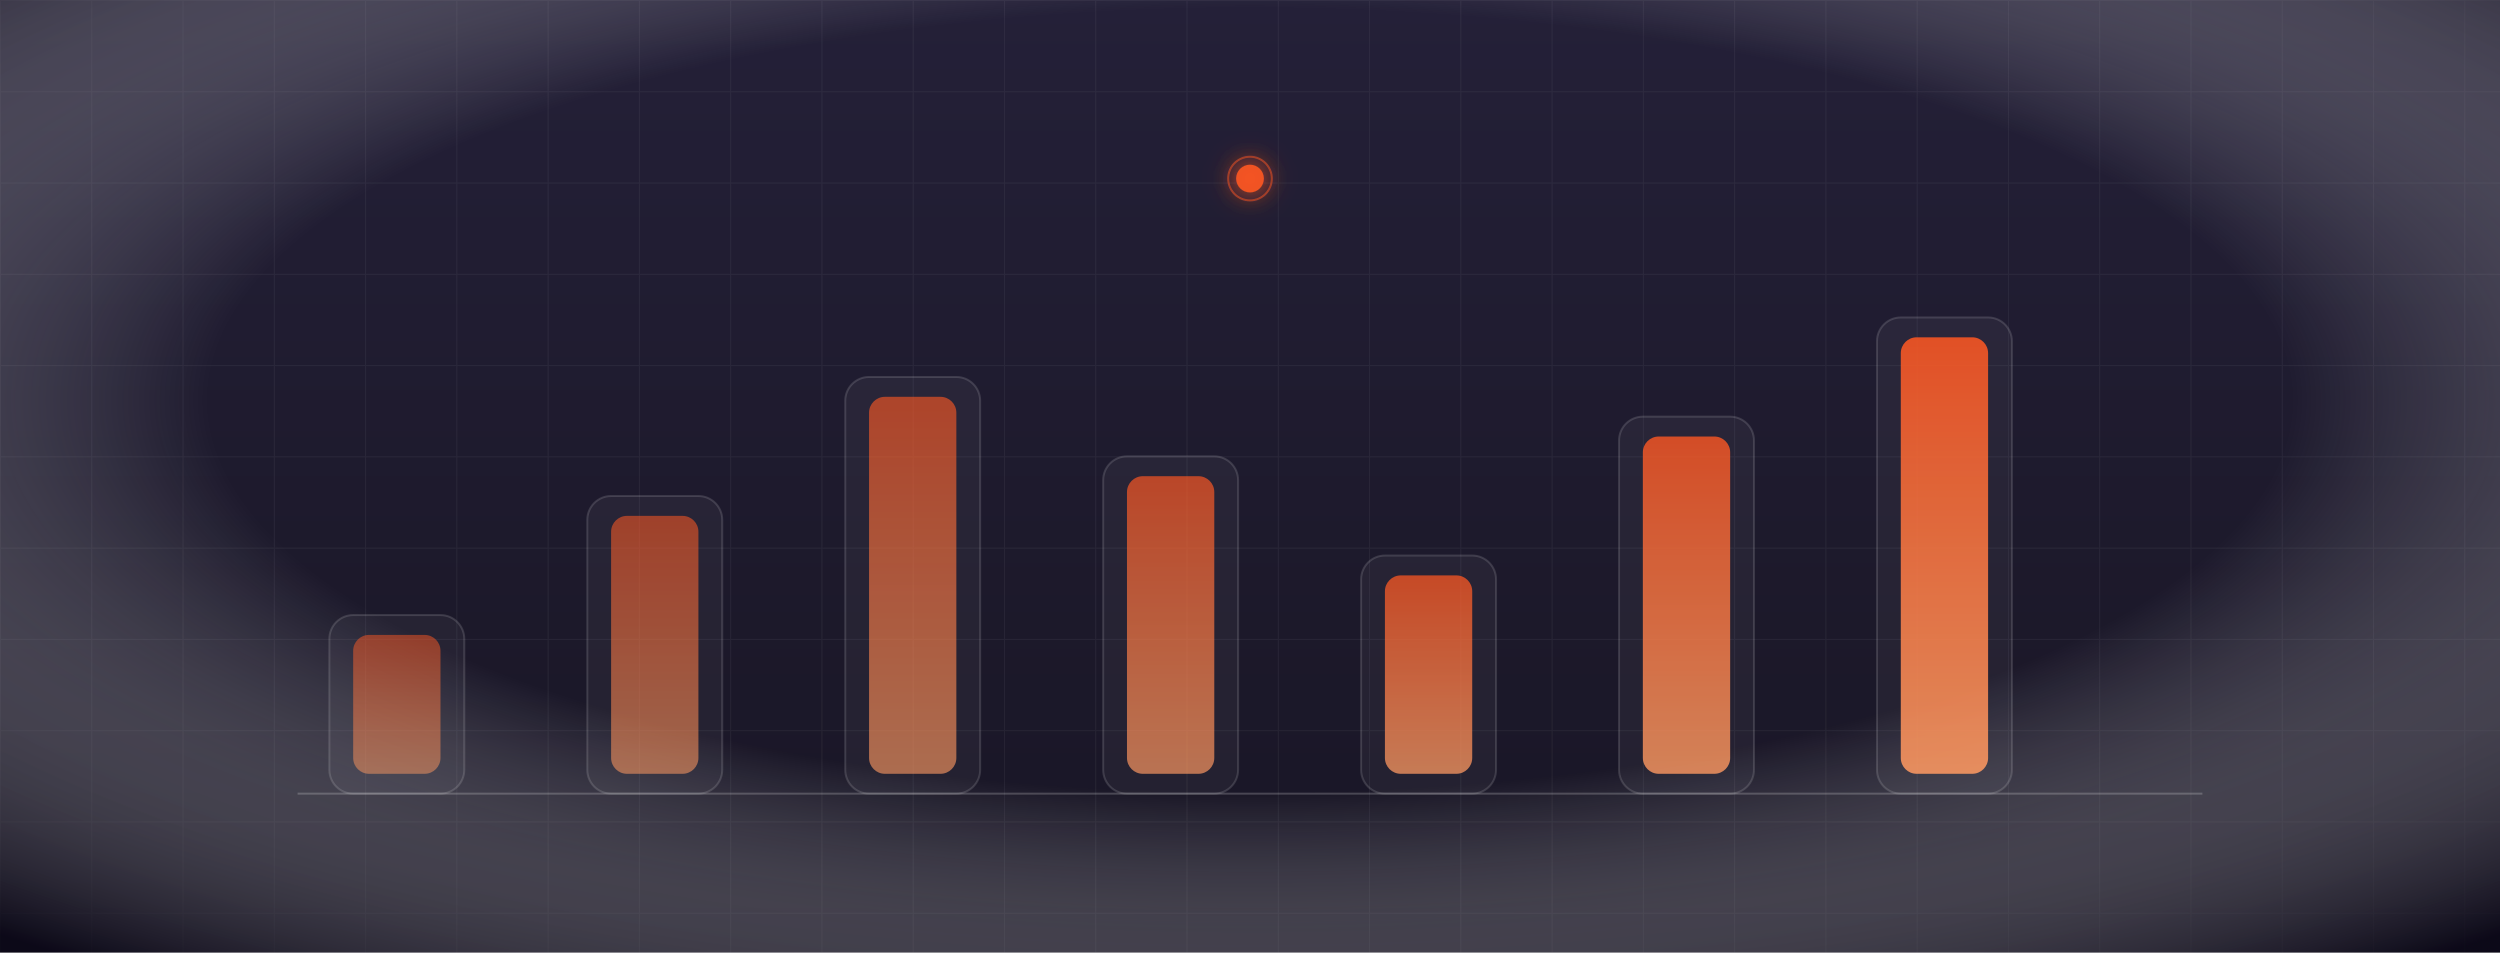
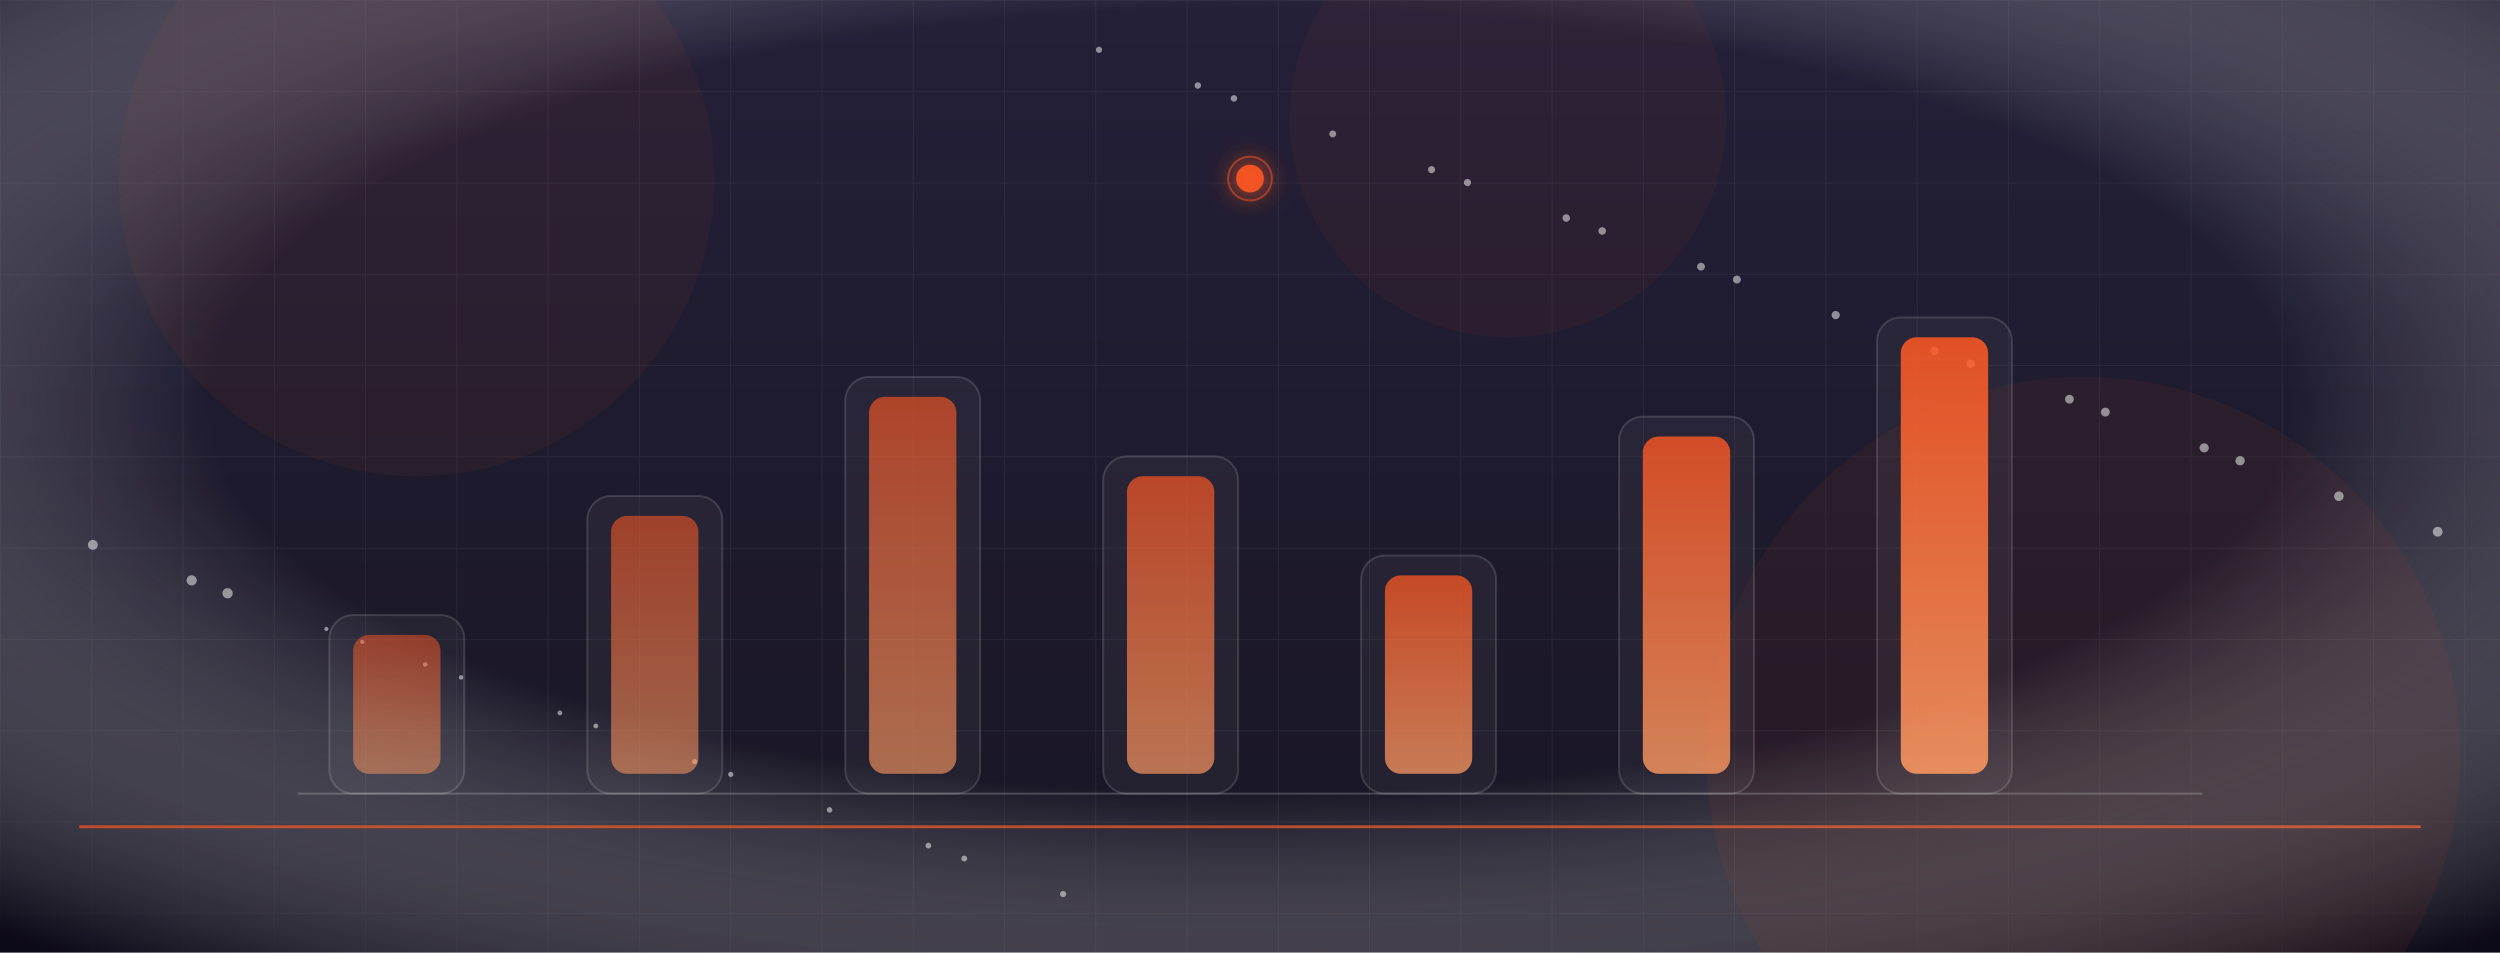
<svg xmlns="http://www.w3.org/2000/svg" viewBox="0 0 1260 480" preserveAspectRatio="xMidYMid slice" width="1260" height="480">
  <defs>
    <linearGradient id="bg" x1="0" y1="0" x2="0" y2="1">
      <stop offset="0" stop-color="#18142D" />
      <stop offset="1" stop-color="#0C0918" />
    </linearGradient>
    <linearGradient id="acc" x1="0" y1="0" x2="1" y2="0">
      <stop offset="0" stop-color="#FE5722" />
      <stop offset="1" stop-color="#FF9A62" />
    </linearGradient>
    <linearGradient id="accv" x1="0" y1="0" x2="0" y2="1">
      <stop offset="0" stop-color="#FE5722" />
      <stop offset="1" stop-color="#FF9A62" />
    </linearGradient>
    <radialGradient id="vig" cx="0.5" cy="0.42" r="0.75">
      <stop offset="0.55" stop-color="#FFFFFF" stop-opacity="0.05" />
      <stop offset="1" stop-color="#0C0918" stop-opacity="0.85" />
    </radialGradient>
    <filter id="glow" x="-60%" y="-60%" width="220%" height="220%">
      <feGaussianBlur stdDeviation="6" result="b" />
      <feMerge>
        <feMergeNode in="b" />
        <feMergeNode in="SourceGraphic" />
      </feMerge>
    </filter>
    <filter id="glow2" x="-80%" y="-80%" width="260%" height="260%">
      <feGaussianBlur stdDeviation="12" result="b" />
      <feMerge>
        <feMergeNode in="b" />
        <feMergeNode in="SourceGraphic" />
      </feMerge>
    </filter>
    <pattern id="grid" width="46" height="46" patternUnits="userSpaceOnUse">
      <path d="M46 0H0V46" fill="none" stroke="#FFFFFF" stroke-opacity="0.05" stroke-width="1" />
    </pattern>
  </defs>
  <rect width="1260" height="480" fill="url(#bg)" />
  <rect width="1260" height="480" fill="url(#grid)" />
  <rect width="1260" height="480" fill="url(#vig)" />
+   <circle cx="210" cy="90" r="150" fill="#FE5722" fill-opacity="0.05" />
+   <circle cx="1050" cy="380" r="190" fill="#FE5722" fill-opacity="0.055" />
+   <circle cx="760" cy="60" r="110" fill="#FE5722" fill-opacity="0.045" />
+   <g>
+     <circle cx="214.3" cy="334.9" r="1.12" fill="#FFFFFF" fill-opacity="0.5">
+       <animate attributeName="opacity" values="0.5;0.08;0.5" dur="5.1s" begin="1.3s" repeatCount="indefinite" />
+     </circle>
+     <circle cx="467.9" cy="426.2" r="1.46" fill="#FFFFFF" fill-opacity="0.5">
+       <animate attributeName="opacity" values="0.5;0.08;0.5" dur="2.4s" begin="2.0s" repeatCount="indefinite" />
+     </circle>
+     <circle cx="721.5" cy="85.5" r="1.8" fill="#FFFFFF" fill-opacity="0.5">
+       <animate attributeName="opacity" values="0.5;0.08;0.5" dur="3.1s" begin="2.7s" repeatCount="indefinite" />
+     </circle>
+     <circle cx="975.0" cy="176.8" r="2.13" fill="#FFFFFF" fill-opacity="0.5">
+       <animate attributeName="opacity" values="0.5;0.08;0.5" dur="3.9s" begin="0.2s" repeatCount="indefinite" />
+     </circle>
+     <circle cx="1228.6" cy="268.0" r="2.47" fill="#FFFFFF" fill-opacity="0.5">
+       <animate attributeName="opacity" values="0.5;0.08;0.5" dur="4.6s" begin="0.8s" repeatCount="indefinite" />
+     </circle>
+     <circle cx="282.2" cy="359.3" r="1.21" fill="#FFFFFF" fill-opacity="0.5">
+       <animate attributeName="opacity" values="0.5;0.08;0.5" dur="5.3s" begin="1.5s" repeatCount="indefinite" />
+     </circle>
+     <circle cx="535.8" cy="450.6" r="1.55" fill="#FFFFFF" fill-opacity="0.5">
+       <animate attributeName="opacity" values="0.5;0.08;0.5" dur="2.6s" begin="2.2s" repeatCount="indefinite" />
+     </circle>
+     <circle cx="789.4" cy="109.9" r="1.89" fill="#FFFFFF" fill-opacity="0.5">
+       <animate attributeName="opacity" values="0.5;0.08;0.5" dur="3.3s" begin="2.9s" repeatCount="indefinite" />
+     </circle>
+     <circle cx="1043.0" cy="201.2" r="2.22" fill="#FFFFFF" fill-opacity="0.5">
+       <animate attributeName="opacity" values="0.5;0.08;0.5" dur="4.0s" begin="0.3s" repeatCount="indefinite" />
+     </circle>
+     <circle cx="96.6" cy="292.5" r="2.56" fill="#FFFFFF" fill-opacity="0.5">
+       <animate attributeName="opacity" values="0.5;0.08;0.5" dur="4.8s" begin="1.0s" repeatCount="indefinite" />
+     </circle>
+     <circle cx="350.1" cy="383.8" r="1.3" fill="#FFFFFF" fill-opacity="0.5">
+       <animate attributeName="opacity" values="0.5;0.08;0.5" dur="5.5s" begin="1.7s" repeatCount="indefinite" />
+     </circle>
+     <circle cx="603.7" cy="43.1" r="1.64" fill="#FFFFFF" fill-opacity="0.5">
+       <animate attributeName="opacity" values="0.5;0.08;0.5" dur="2.8s" begin="2.4s" repeatCount="indefinite" />
+     </circle>
+     <circle cx="857.3" cy="134.4" r="1.98" fill="#FFFFFF" fill-opacity="0.5">
+       <animate attributeName="opacity" values="0.5;0.08;0.5" dur="3.5s" begin="3.1s" repeatCount="indefinite" />
+     </circle>
+     <circle cx="1110.9" cy="225.7" r="2.31" fill="#FFFFFF" fill-opacity="0.5">
+       <animate attributeName="opacity" values="0.5;0.08;0.5" dur="4.2s" begin="0.5s" repeatCount="indefinite" />
+     </circle>
+     <circle cx="164.5" cy="317.0" r="1.05" fill="#FFFFFF" fill-opacity="0.5">
+       <animate attributeName="opacity" values="0.5;0.08;0.5" dur="5.0s" begin="1.2s" repeatCount="indefinite" />
+     </circle>
+     <circle cx="418.1" cy="408.2" r="1.39" fill="#FFFFFF" fill-opacity="0.5">
+       <animate attributeName="opacity" values="0.5;0.08;0.5" dur="2.3s" begin="1.9s" repeatCount="indefinite" />
+     </circle>
+     <circle cx="671.7" cy="67.5" r="1.73" fill="#FFFFFF" fill-opacity="0.5">
+       <animate attributeName="opacity" values="0.5;0.08;0.5" dur="3.0s" begin="2.6s" repeatCount="indefinite" />
+     </circle>
+     <circle cx="925.2" cy="158.8" r="2.07" fill="#FFFFFF" fill-opacity="0.5">
+       <animate attributeName="opacity" values="0.5;0.08;0.5" dur="3.7s" begin="0.0s" repeatCount="indefinite" />
+     </circle>
+     <circle cx="1178.8" cy="250.1" r="2.41" fill="#FFFFFF" fill-opacity="0.5">
+       <animate attributeName="opacity" values="0.5;0.08;0.5" dur="4.4s" begin="0.7s" repeatCount="indefinite" />
+     </circle>
+     <circle cx="232.4" cy="341.4" r="1.14" fill="#FFFFFF" fill-opacity="0.5">
+       <animate attributeName="opacity" values="0.5;0.08;0.5" dur="5.1s" begin="1.4s" repeatCount="indefinite" />
+     </circle>
+     <circle cx="486.0" cy="432.7" r="1.48" fill="#FFFFFF" fill-opacity="0.5">
+       <animate attributeName="opacity" values="0.5;0.08;0.5" dur="2.5s" begin="2.1s" repeatCount="indefinite" />
+     </circle>
+     <circle cx="739.6" cy="92.0" r="1.82" fill="#FFFFFF" fill-opacity="0.5">
+       <animate attributeName="opacity" values="0.5;0.08;0.5" dur="3.2s" begin="2.7s" repeatCount="indefinite" />
+     </circle>
+     <circle cx="993.2" cy="183.3" r="2.16" fill="#FFFFFF" fill-opacity="0.5">
+       <animate attributeName="opacity" values="0.5;0.08;0.5" dur="3.9s" begin="0.2s" repeatCount="indefinite" />
+     </circle>
+     <circle cx="46.8" cy="274.6" r="2.5" fill="#FFFFFF" fill-opacity="0.5">
+       <animate attributeName="opacity" values="0.5;0.08;0.5" dur="4.6s" begin="0.9s" repeatCount="indefinite" />
+     </circle>
+     <circle cx="300.3" cy="365.9" r="1.23" fill="#FFFFFF" fill-opacity="0.5">
+       <animate attributeName="opacity" values="0.5;0.08;0.5" dur="5.3s" begin="1.6s" repeatCount="indefinite" />
+     </circle>
+     <circle cx="553.9" cy="25.1" r="1.57" fill="#FFFFFF" fill-opacity="0.5">
+       <animate attributeName="opacity" values="0.5;0.08;0.5" dur="2.7s" begin="2.2s" repeatCount="indefinite" />
+     </circle>
+     <circle cx="807.5" cy="116.4" r="1.91" fill="#FFFFFF" fill-opacity="0.5">
+       <animate attributeName="opacity" values="0.5;0.08;0.5" dur="3.4s" begin="2.9s" repeatCount="indefinite" />
+     </circle>
+     <circle cx="1061.1" cy="207.7" r="2.25" fill="#FFFFFF" fill-opacity="0.5">
+       <animate attributeName="opacity" values="0.5;0.08;0.5" dur="4.1s" begin="0.4s" repeatCount="indefinite" />
+     </circle>
+     <circle cx="114.7" cy="299.0" r="2.59" fill="#FFFFFF" fill-opacity="0.5">
+       <animate attributeName="opacity" values="0.5;0.08;0.5" dur="4.8s" begin="1.1s" repeatCount="indefinite" />
+     </circle>
+     <circle cx="368.3" cy="390.3" r="1.32" fill="#FFFFFF" fill-opacity="0.5">
+       <animate attributeName="opacity" values="0.5;0.08;0.5" dur="5.5s" begin="1.7s" repeatCount="indefinite" />
+     </circle>
+     <circle cx="621.9" cy="49.6" r="1.66" fill="#FFFFFF" fill-opacity="0.5">
+       <animate attributeName="opacity" values="0.5;0.08;0.5" dur="2.9s" begin="2.4s" repeatCount="indefinite" />
+     </circle>
+     <circle cx="875.4" cy="140.9" r="2.0" fill="#FFFFFF" fill-opacity="0.5">
+       <animate attributeName="opacity" values="0.5;0.08;0.5" dur="3.6s" begin="3.1s" repeatCount="indefinite" />
+     </circle>
+     <circle cx="1129.0" cy="232.2" r="2.34" fill="#FFFFFF" fill-opacity="0.5">
+       <animate attributeName="opacity" values="0.5;0.08;0.5" dur="4.3s" begin="0.6s" repeatCount="indefinite" />
+     </circle>
+     <circle cx="182.6" cy="323.5" r="1.08" fill="#FFFFFF" fill-opacity="0.5">
+       <animate attributeName="opacity" values="0.5;0.08;0.5" dur="5.0s" begin="1.3s" repeatCount="indefinite" />
+     </circle>
+   </g>
+   <rect x="40" y="416" width="1180" height="1.4" fill="url(#acc)" opacity="0.35" />
+   <rect x="40" y="416" width="1180" height="1.4" fill="#FE5722" opacity="0.5">
+     <animate attributeName="width" values="0;1180;0" dur="9s" repeatCount="indefinite" />
+   </rect>
+   <rect x="-140" y="0" width="140" height="480" fill="url(#acc)" opacity="0.05">
+     <animate attributeName="x" values="-140;1280" dur="11s" repeatCount="indefinite" />
+   </rect>
  <rect x="166" y="310" width="68" height="90" rx="12" fill="#FFFFFF" fill-opacity="0.045" stroke="#FFFFFF" stroke-opacity="0.14" stroke-width="1" />
  <rect x="178" y="320" width="44" height="70" rx="8" fill="url(#accv)" opacity="0.5">
    <animate attributeName="height" values="70;38;70" dur="3.4s" repeatCount="indefinite" />
    <animate attributeName="y" values="320;352;320" dur="3.4s" repeatCount="indefinite" />
  </rect>
  <rect x="296" y="250" width="68" height="150" rx="12" fill="#FFFFFF" fill-opacity="0.045" stroke="#FFFFFF" stroke-opacity="0.14" stroke-width="1" />
  <rect x="308" y="260" width="44" height="130" rx="8" fill="url(#accv)" opacity="0.56">
    <animate attributeName="height" values="130;98;130" dur="3.8s" repeatCount="indefinite" />
    <animate attributeName="y" values="260;292;260" dur="3.8s" repeatCount="indefinite" />
  </rect>
  <rect x="426" y="190" width="68" height="210" rx="12" fill="#FFFFFF" fill-opacity="0.045" stroke="#FFFFFF" stroke-opacity="0.14" stroke-width="1" />
  <rect x="438" y="200" width="44" height="190" rx="8" fill="url(#accv)" opacity="0.62">
    <animate attributeName="height" values="190;158;190" dur="4.2s" repeatCount="indefinite" />
    <animate attributeName="y" values="200;232;200" dur="4.2s" repeatCount="indefinite" />
  </rect>
  <rect x="556" y="230" width="68" height="170" rx="12" fill="#FFFFFF" fill-opacity="0.045" stroke="#FFFFFF" stroke-opacity="0.14" stroke-width="1" />
  <rect x="568" y="240" width="44" height="150" rx="8" fill="url(#accv)" opacity="0.68">
    <animate attributeName="height" values="150;118;150" dur="4.6s" repeatCount="indefinite" />
    <animate attributeName="y" values="240;272;240" dur="4.6s" repeatCount="indefinite" />
  </rect>
  <rect x="686" y="280" width="68" height="120" rx="12" fill="#FFFFFF" fill-opacity="0.045" stroke="#FFFFFF" stroke-opacity="0.14" stroke-width="1" />
  <rect x="698" y="290" width="44" height="100" rx="8" fill="url(#accv)" opacity="0.74">
    <animate attributeName="height" values="100;68;100" dur="5.0s" repeatCount="indefinite" />
    <animate attributeName="y" values="290;322;290" dur="5.0s" repeatCount="indefinite" />
  </rect>
  <rect x="816" y="210" width="68" height="190" rx="12" fill="#FFFFFF" fill-opacity="0.045" stroke="#FFFFFF" stroke-opacity="0.14" stroke-width="1" />
  <rect x="828" y="220" width="44" height="170" rx="8" fill="url(#accv)" opacity="0.8">
    <animate attributeName="height" values="170;138;170" dur="5.4s" repeatCount="indefinite" />
    <animate attributeName="y" values="220;252;220" dur="5.4s" repeatCount="indefinite" />
  </rect>
  <rect x="946" y="160" width="68" height="240" rx="12" fill="#FFFFFF" fill-opacity="0.045" stroke="#FFFFFF" stroke-opacity="0.14" stroke-width="1" />
  <rect x="958" y="170" width="44" height="220" rx="8" fill="url(#accv)" opacity="0.86">
    <animate attributeName="height" values="220;188;220" dur="5.8s" repeatCount="indefinite" />
    <animate attributeName="y" values="170;202;170" dur="5.8s" repeatCount="indefinite" />
  </rect>
  <line x1="150" y1="400" x2="1110" y2="400" stroke="#FFFFFF" stroke-opacity="0.2" />
  <g filter="url(#glow)">
    <circle cx="630" cy="90" r="7" fill="#FE5722" opacity="0.9">
      <animate attributeName="opacity" values="0.9;0.25;0.9" dur="3s" begin="0s" repeatCount="indefinite" />
    </circle>
    <circle cx="630" cy="90" r="11" fill="none" stroke="#FE5722" stroke-opacity="0.5">
      <animate attributeName="r" values="7;21" dur="3s" begin="0s" repeatCount="indefinite" />
      <animate attributeName="stroke-opacity" values="0.5;0;0.5" dur="3s" begin="0s" repeatCount="indefinite" />
    </circle>
  </g>
</svg>
